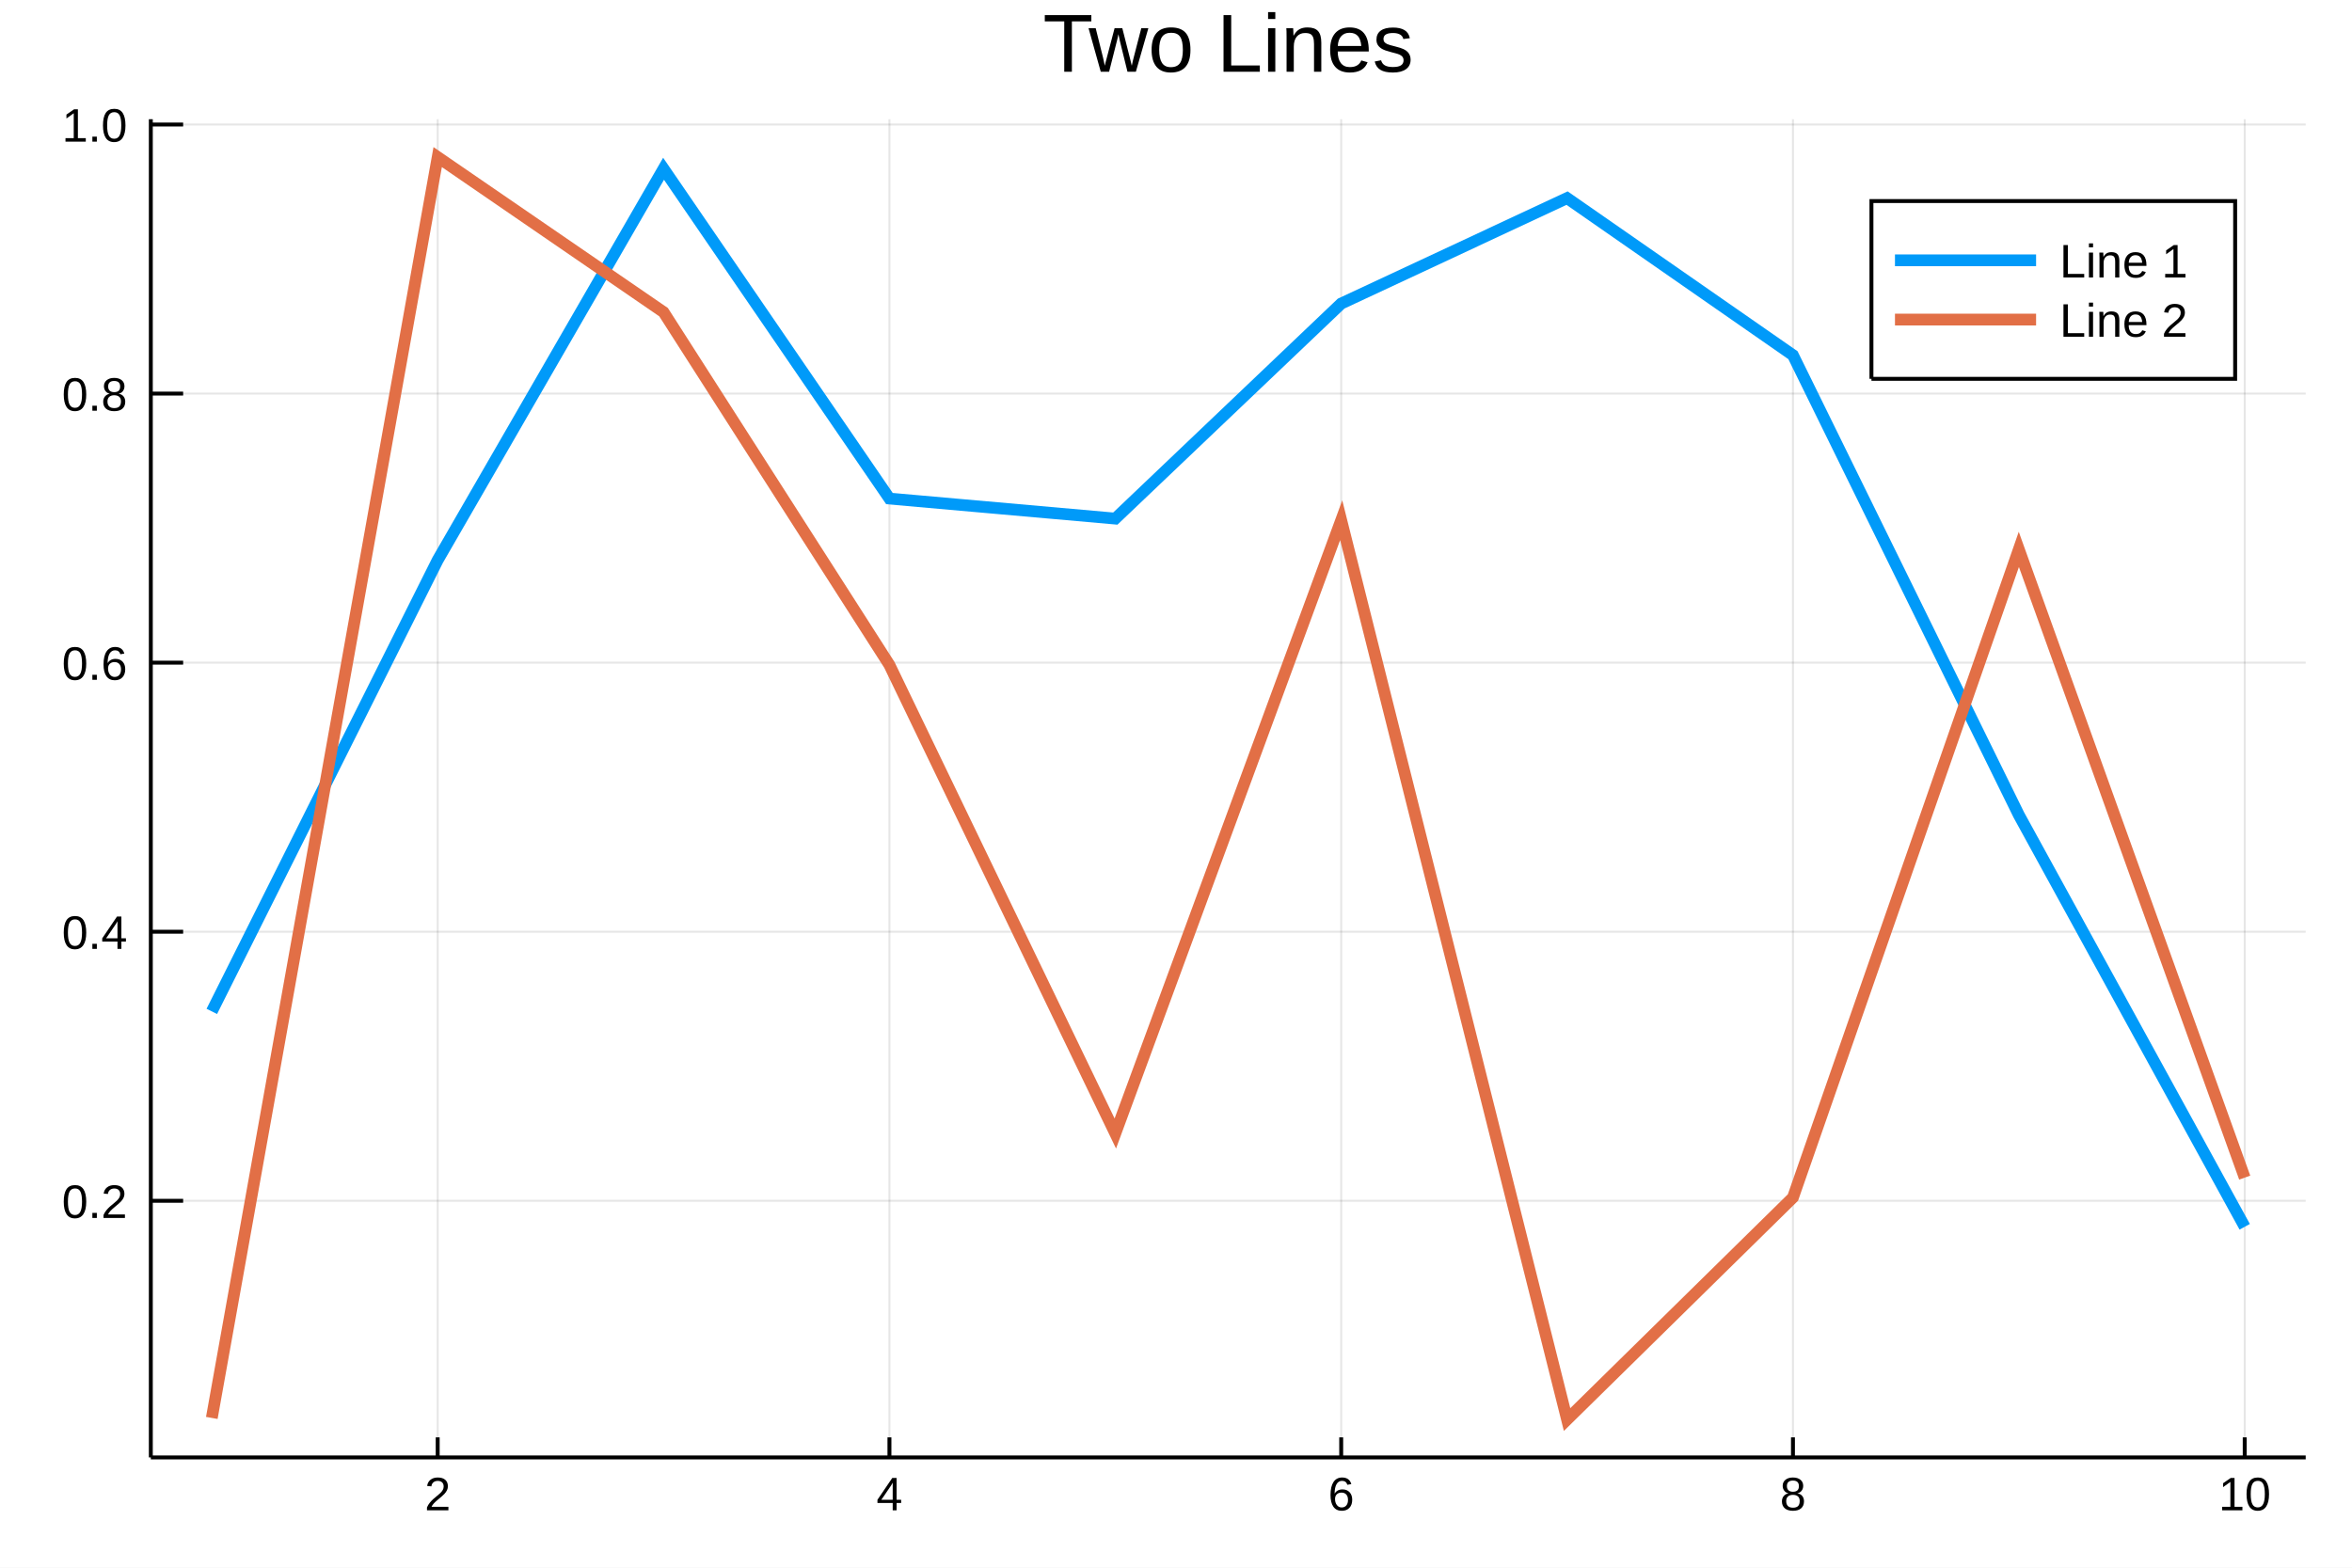
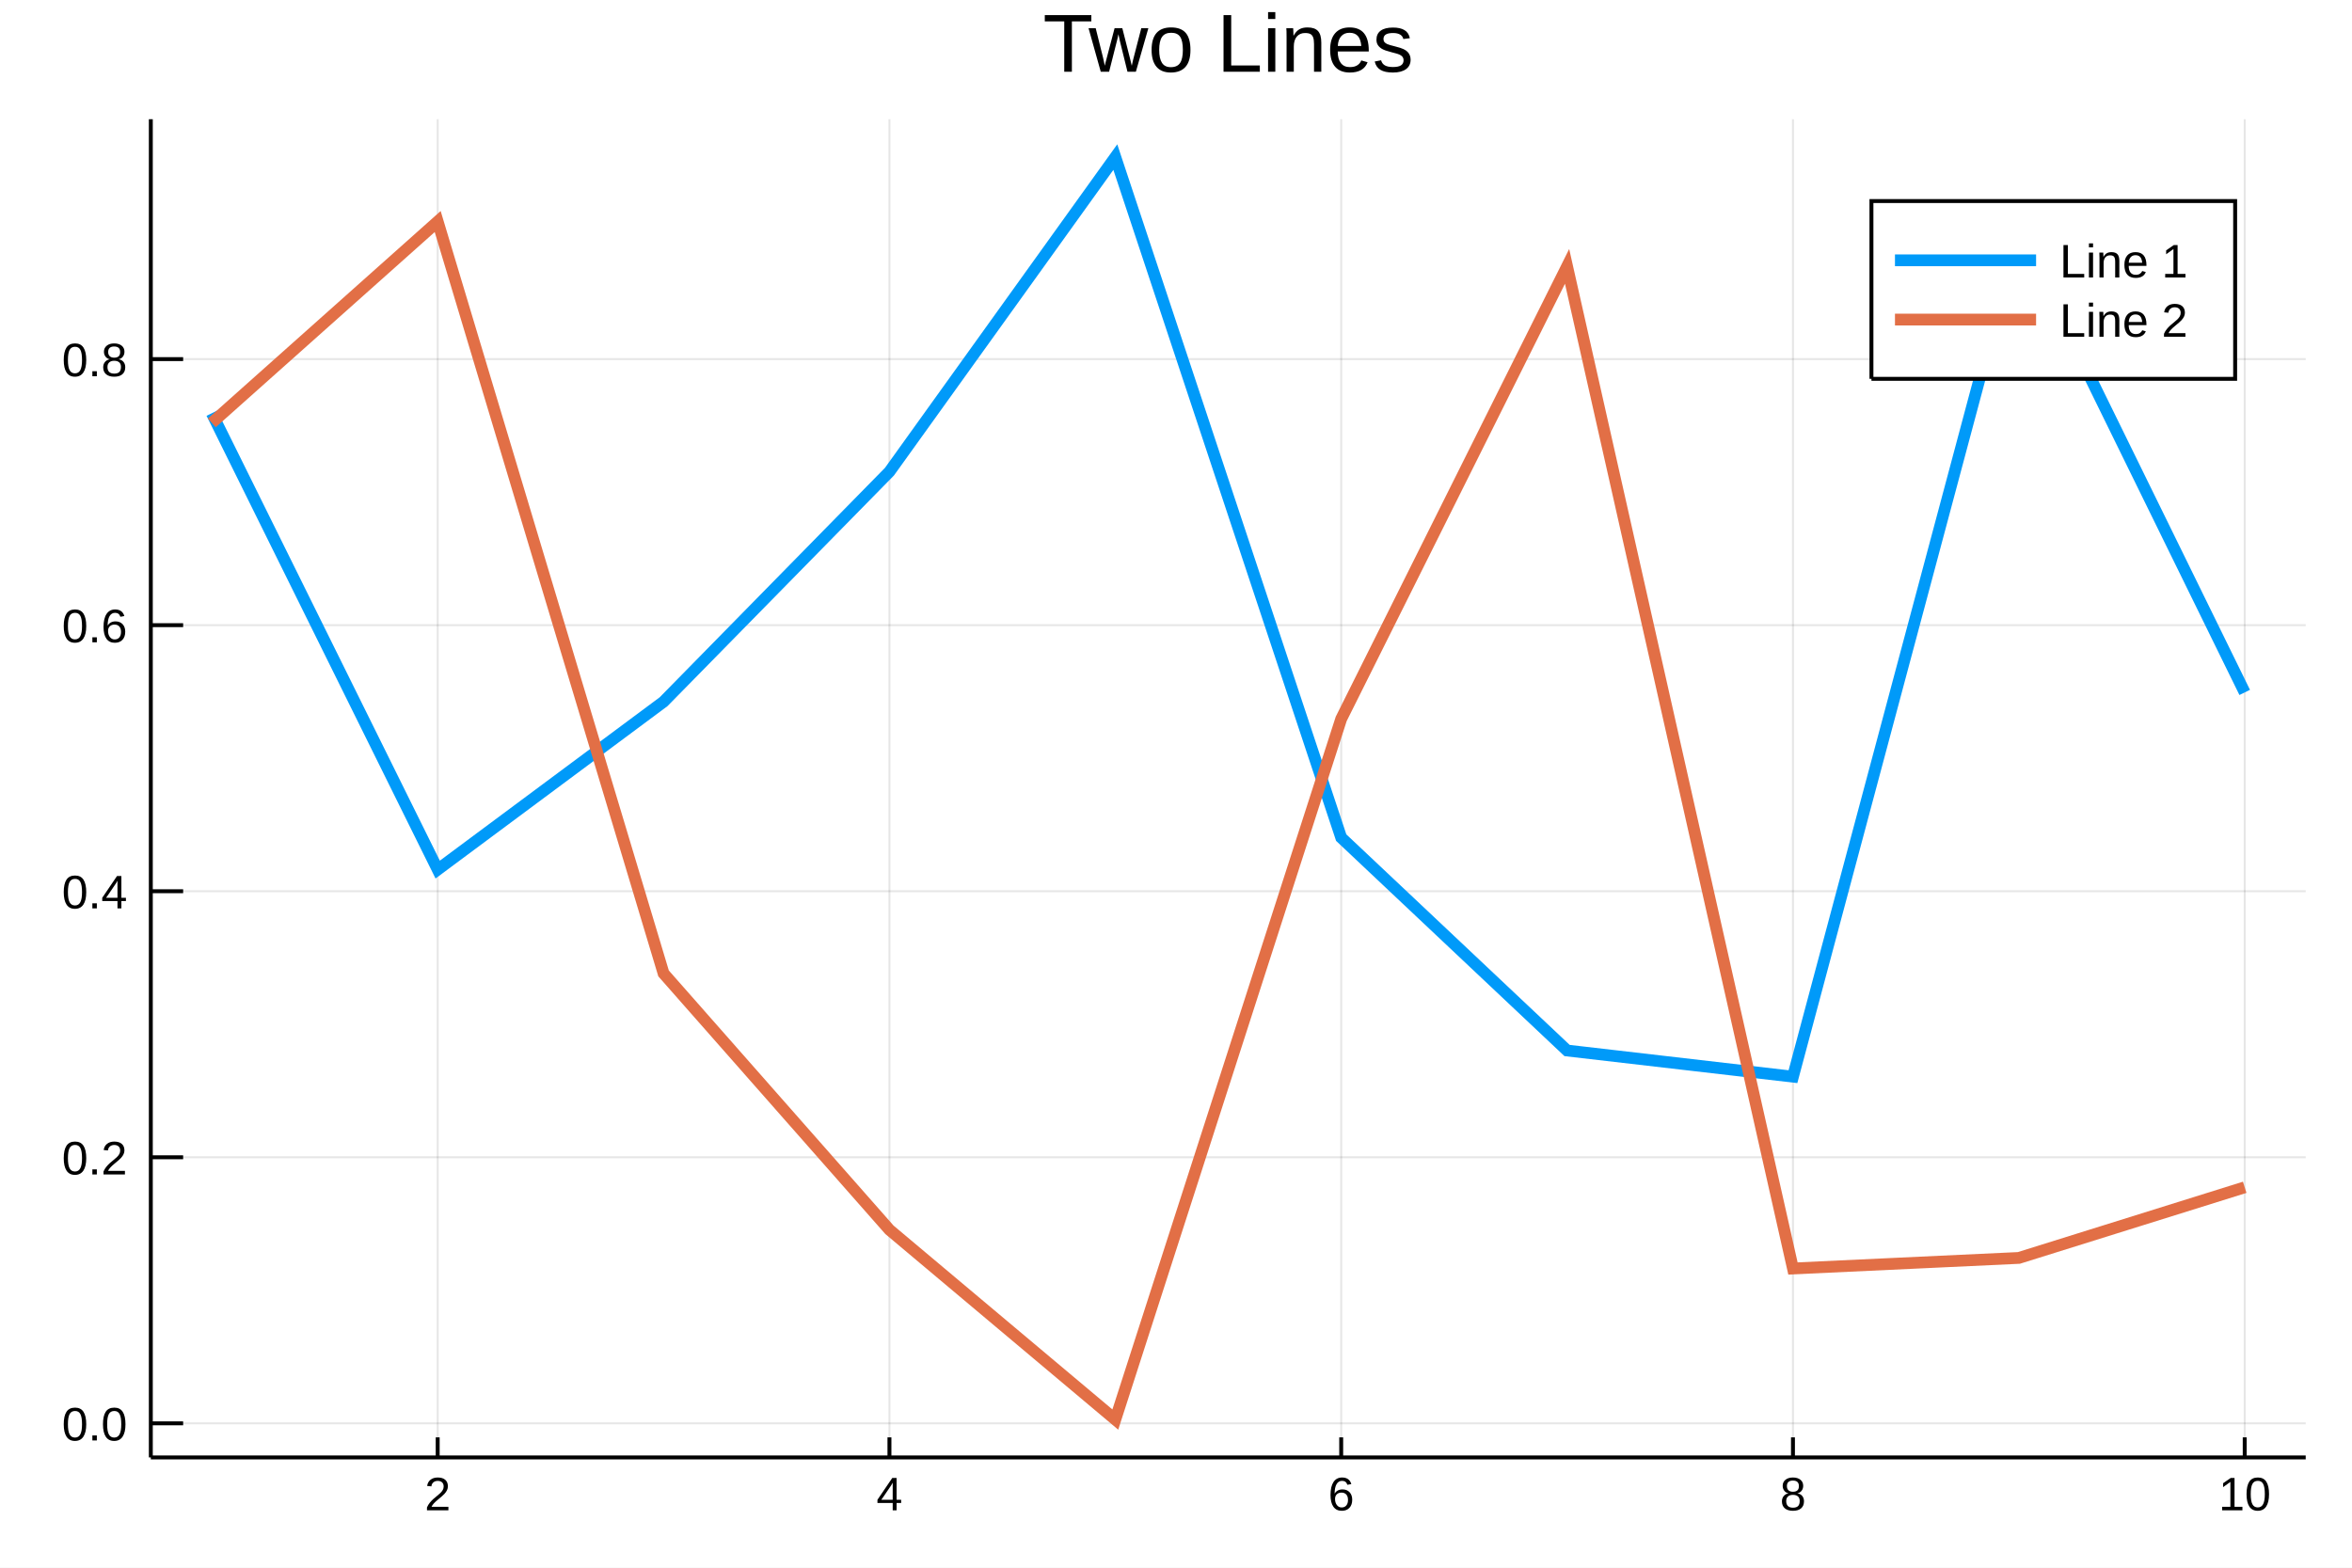
<svg xmlns="http://www.w3.org/2000/svg" width="600" height="400" viewBox="0 0 2400 1600">
  <defs>
-     <clipPath id="clip1700">
+     <clipPath id="clip2200">
      <rect x="0" y="0" width="2400" height="1600" />
    </clipPath>
  </defs>
-   <polygon clip-path="url(#clip1700)" points=" 0,1600 2400,1600 2400,0 0,0    " fill="#ffffff" fill-rule="evenodd" fill-opacity="1" />
+   <polygon clip-path="url(#clip2200)" points=" 0,1600 2400,1600 2400,0 0,0    " fill="#ffffff" fill-rule="evenodd" fill-opacity="1" />
  <defs>
-     <clipPath id="clip1701">
+     <clipPath id="clip2201">
      <rect x="480" y="0" width="1681" height="1600" />
    </clipPath>
  </defs>
-   <polygon clip-path="url(#clip1700)" points=" 153.898,1487.47 2352.76,1487.47 2352.76,121.675 153.898,121.675    " fill="#ffffff" fill-rule="evenodd" fill-opacity="1" />
+   <polygon clip-path="url(#clip2200)" points=" 153.898,1487.47 2352.76,1487.47 2352.76,121.675 153.898,121.675    " fill="#ffffff" fill-rule="evenodd" fill-opacity="1" />
  <defs>
-     <clipPath id="clip1702">
+     <clipPath id="clip2202">
      <rect x="153" y="121" width="2200" height="1367" />
    </clipPath>
  </defs>
-   <polyline clip-path="url(#clip1702)" style="stroke:#000000; stroke-width:2; stroke-opacity:0.1; fill:none" points="   446.618,1487.47 446.618,121.675    " />
-   <polyline clip-path="url(#clip1702)" style="stroke:#000000; stroke-width:2; stroke-opacity:0.1; fill:none" points="   907.595,1487.47 907.595,121.675    " />
-   <polyline clip-path="url(#clip1702)" style="stroke:#000000; stroke-width:2; stroke-opacity:0.1; fill:none" points="   1368.57,1487.47 1368.57,121.675    " />
-   <polyline clip-path="url(#clip1702)" style="stroke:#000000; stroke-width:2; stroke-opacity:0.1; fill:none" points="   1829.55,1487.47 1829.55,121.675    " />
-   <polyline clip-path="url(#clip1702)" style="stroke:#000000; stroke-width:2; stroke-opacity:0.1; fill:none" points="   2290.52,1487.47 2290.52,121.675    " />
-   <polyline clip-path="url(#clip1702)" style="stroke:#000000; stroke-width:2; stroke-opacity:0.1; fill:none" points="   153.898,1225.55 2352.76,1225.55    " />
-   <polyline clip-path="url(#clip1702)" style="stroke:#000000; stroke-width:2; stroke-opacity:0.1; fill:none" points="   153.898,950.933 2352.76,950.933    " />
-   <polyline clip-path="url(#clip1702)" style="stroke:#000000; stroke-width:2; stroke-opacity:0.1; fill:none" points="   153.898,676.318 2352.76,676.318    " />
-   <polyline clip-path="url(#clip1702)" style="stroke:#000000; stroke-width:2; stroke-opacity:0.1; fill:none" points="   153.898,401.704 2352.76,401.704    " />
-   <polyline clip-path="url(#clip1702)" style="stroke:#000000; stroke-width:2; stroke-opacity:0.1; fill:none" points="   153.898,127.089 2352.76,127.089    " />
-   <polyline clip-path="url(#clip1700)" style="stroke:#000000; stroke-width:4; stroke-opacity:1; fill:none" points="   153.898,1487.47 2352.76,1487.47    " />
-   <polyline clip-path="url(#clip1700)" style="stroke:#000000; stroke-width:4; stroke-opacity:1; fill:none" points="   153.898,1487.47 153.898,121.675    " />
-   <polyline clip-path="url(#clip1700)" style="stroke:#000000; stroke-width:4; stroke-opacity:1; fill:none" points="   446.618,1487.47 446.618,1466.99    " />
-   <polyline clip-path="url(#clip1700)" style="stroke:#000000; stroke-width:4; stroke-opacity:1; fill:none" points="   907.595,1487.47 907.595,1466.99    " />
-   <polyline clip-path="url(#clip1700)" style="stroke:#000000; stroke-width:4; stroke-opacity:1; fill:none" points="   1368.57,1487.47 1368.57,1466.99    " />
-   <polyline clip-path="url(#clip1700)" style="stroke:#000000; stroke-width:4; stroke-opacity:1; fill:none" points="   1829.55,1487.47 1829.55,1466.99    " />
-   <polyline clip-path="url(#clip1700)" style="stroke:#000000; stroke-width:4; stroke-opacity:1; fill:none" points="   2290.52,1487.47 2290.52,1466.99    " />
-   <polyline clip-path="url(#clip1700)" style="stroke:#000000; stroke-width:4; stroke-opacity:1; fill:none" points="   153.898,1225.55 186.881,1225.55    " />
-   <polyline clip-path="url(#clip1700)" style="stroke:#000000; stroke-width:4; stroke-opacity:1; fill:none" points="   153.898,950.933 186.881,950.933    " />
-   <polyline clip-path="url(#clip1700)" style="stroke:#000000; stroke-width:4; stroke-opacity:1; fill:none" points="   153.898,676.318 186.881,676.318    " />
-   <polyline clip-path="url(#clip1700)" style="stroke:#000000; stroke-width:4; stroke-opacity:1; fill:none" points="   153.898,401.704 186.881,401.704    " />
-   <polyline clip-path="url(#clip1700)" style="stroke:#000000; stroke-width:4; stroke-opacity:1; fill:none" points="   153.898,127.089 186.881,127.089    " />
-   <g clip-path="url(#clip1700)">
+   <polyline clip-path="url(#clip2202)" style="stroke:#000000; stroke-width:2; stroke-opacity:0.1; fill:none" points="   446.618,1487.47 446.618,121.675    " />
+   <polyline clip-path="url(#clip2202)" style="stroke:#000000; stroke-width:2; stroke-opacity:0.1; fill:none" points="   907.595,1487.47 907.595,121.675    " />
+   <polyline clip-path="url(#clip2202)" style="stroke:#000000; stroke-width:2; stroke-opacity:0.1; fill:none" points="   1368.57,1487.47 1368.57,121.675    " />
+   <polyline clip-path="url(#clip2202)" style="stroke:#000000; stroke-width:2; stroke-opacity:0.1; fill:none" points="   1829.55,1487.47 1829.55,121.675    " />
+   <polyline clip-path="url(#clip2202)" style="stroke:#000000; stroke-width:2; stroke-opacity:0.1; fill:none" points="   2290.52,1487.47 2290.52,121.675    " />
+   <polyline clip-path="url(#clip2202)" style="stroke:#000000; stroke-width:2; stroke-opacity:0.1; fill:none" points="   153.898,1452.67 2352.76,1452.67    " />
+   <polyline clip-path="url(#clip2202)" style="stroke:#000000; stroke-width:2; stroke-opacity:0.1; fill:none" points="   153.898,1181.13 2352.76,1181.13    " />
+   <polyline clip-path="url(#clip2202)" style="stroke:#000000; stroke-width:2; stroke-opacity:0.1; fill:none" points="   153.898,909.59 2352.76,909.59    " />
+   <polyline clip-path="url(#clip2202)" style="stroke:#000000; stroke-width:2; stroke-opacity:0.1; fill:none" points="   153.898,638.05 2352.76,638.05    " />
+   <polyline clip-path="url(#clip2202)" style="stroke:#000000; stroke-width:2; stroke-opacity:0.1; fill:none" points="   153.898,366.51 2352.76,366.51    " />
+   <polyline clip-path="url(#clip2200)" style="stroke:#000000; stroke-width:4; stroke-opacity:1; fill:none" points="   153.898,1487.47 2352.76,1487.47    " />
+   <polyline clip-path="url(#clip2200)" style="stroke:#000000; stroke-width:4; stroke-opacity:1; fill:none" points="   153.898,1487.47 153.898,121.675    " />
+   <polyline clip-path="url(#clip2200)" style="stroke:#000000; stroke-width:4; stroke-opacity:1; fill:none" points="   446.618,1487.47 446.618,1466.99    " />
+   <polyline clip-path="url(#clip2200)" style="stroke:#000000; stroke-width:4; stroke-opacity:1; fill:none" points="   907.595,1487.47 907.595,1466.99    " />
+   <polyline clip-path="url(#clip2200)" style="stroke:#000000; stroke-width:4; stroke-opacity:1; fill:none" points="   1368.57,1487.47 1368.57,1466.99    " />
+   <polyline clip-path="url(#clip2200)" style="stroke:#000000; stroke-width:4; stroke-opacity:1; fill:none" points="   1829.55,1487.47 1829.55,1466.99    " />
+   <polyline clip-path="url(#clip2200)" style="stroke:#000000; stroke-width:4; stroke-opacity:1; fill:none" points="   2290.52,1487.47 2290.52,1466.99    " />
+   <polyline clip-path="url(#clip2200)" style="stroke:#000000; stroke-width:4; stroke-opacity:1; fill:none" points="   153.898,1452.67 186.881,1452.67    " />
+   <polyline clip-path="url(#clip2200)" style="stroke:#000000; stroke-width:4; stroke-opacity:1; fill:none" points="   153.898,1181.13 186.881,1181.13    " />
+   <polyline clip-path="url(#clip2200)" style="stroke:#000000; stroke-width:4; stroke-opacity:1; fill:none" points="   153.898,909.59 186.881,909.59    " />
+   <polyline clip-path="url(#clip2200)" style="stroke:#000000; stroke-width:4; stroke-opacity:1; fill:none" points="   153.898,638.05 186.881,638.05    " />
+   <polyline clip-path="url(#clip2200)" style="stroke:#000000; stroke-width:4; stroke-opacity:1; fill:none" points="   153.898,366.51 186.881,366.51    " />
+   <g clip-path="url(#clip2200)">
    <text style="fill:#000000; fill-opacity:1; font-family:Arial,Helvetica Neue,Helvetica,sans-serif; font-size:48px; text-anchor:middle;" transform="rotate(0, 446.618, 1541.47)" x="446.618" y="1541.47">2</text>
  </g>
-   <g clip-path="url(#clip1700)">
+   <g clip-path="url(#clip2200)">
    <text style="fill:#000000; fill-opacity:1; font-family:Arial,Helvetica Neue,Helvetica,sans-serif; font-size:48px; text-anchor:middle;" transform="rotate(0, 907.595, 1541.47)" x="907.595" y="1541.47">4</text>
  </g>
-   <g clip-path="url(#clip1700)">
+   <g clip-path="url(#clip2200)">
    <text style="fill:#000000; fill-opacity:1; font-family:Arial,Helvetica Neue,Helvetica,sans-serif; font-size:48px; text-anchor:middle;" transform="rotate(0, 1368.57, 1541.47)" x="1368.57" y="1541.47">6</text>
  </g>
-   <g clip-path="url(#clip1700)">
+   <g clip-path="url(#clip2200)">
    <text style="fill:#000000; fill-opacity:1; font-family:Arial,Helvetica Neue,Helvetica,sans-serif; font-size:48px; text-anchor:middle;" transform="rotate(0, 1829.55, 1541.47)" x="1829.55" y="1541.47">8</text>
  </g>
-   <g clip-path="url(#clip1700)">
+   <g clip-path="url(#clip2200)">
    <text style="fill:#000000; fill-opacity:1; font-family:Arial,Helvetica Neue,Helvetica,sans-serif; font-size:48px; text-anchor:middle;" transform="rotate(0, 2290.52, 1541.47)" x="2290.52" y="1541.47">10</text>
  </g>
-   <g clip-path="url(#clip1700)">
-     <text style="fill:#000000; fill-opacity:1; font-family:Arial,Helvetica Neue,Helvetica,sans-serif; font-size:48px; text-anchor:end;" transform="rotate(0, 129.898, 1243.05)" x="129.898" y="1243.05">0.2</text>
+   <g clip-path="url(#clip2200)">
+     <text style="fill:#000000; fill-opacity:1; font-family:Arial,Helvetica Neue,Helvetica,sans-serif; font-size:48px; text-anchor:end;" transform="rotate(0, 129.898, 1470.17)" x="129.898" y="1470.17">0.0</text>
  </g>
-   <g clip-path="url(#clip1700)">
-     <text style="fill:#000000; fill-opacity:1; font-family:Arial,Helvetica Neue,Helvetica,sans-serif; font-size:48px; text-anchor:end;" transform="rotate(0, 129.898, 968.433)" x="129.898" y="968.433">0.4</text>
+   <g clip-path="url(#clip2200)">
+     <text style="fill:#000000; fill-opacity:1; font-family:Arial,Helvetica Neue,Helvetica,sans-serif; font-size:48px; text-anchor:end;" transform="rotate(0, 129.898, 1198.63)" x="129.898" y="1198.63">0.2</text>
  </g>
-   <g clip-path="url(#clip1700)">
-     <text style="fill:#000000; fill-opacity:1; font-family:Arial,Helvetica Neue,Helvetica,sans-serif; font-size:48px; text-anchor:end;" transform="rotate(0, 129.898, 693.818)" x="129.898" y="693.818">0.6</text>
+   <g clip-path="url(#clip2200)">
+     <text style="fill:#000000; fill-opacity:1; font-family:Arial,Helvetica Neue,Helvetica,sans-serif; font-size:48px; text-anchor:end;" transform="rotate(0, 129.898, 927.09)" x="129.898" y="927.09">0.4</text>
  </g>
-   <g clip-path="url(#clip1700)">
-     <text style="fill:#000000; fill-opacity:1; font-family:Arial,Helvetica Neue,Helvetica,sans-serif; font-size:48px; text-anchor:end;" transform="rotate(0, 129.898, 419.204)" x="129.898" y="419.204">0.8</text>
+   <g clip-path="url(#clip2200)">
+     <text style="fill:#000000; fill-opacity:1; font-family:Arial,Helvetica Neue,Helvetica,sans-serif; font-size:48px; text-anchor:end;" transform="rotate(0, 129.898, 655.55)" x="129.898" y="655.55">0.6</text>
  </g>
-   <g clip-path="url(#clip1700)">
-     <text style="fill:#000000; fill-opacity:1; font-family:Arial,Helvetica Neue,Helvetica,sans-serif; font-size:48px; text-anchor:end;" transform="rotate(0, 129.898, 144.589)" x="129.898" y="144.589">1.0</text>
+   <g clip-path="url(#clip2200)">
+     <text style="fill:#000000; fill-opacity:1; font-family:Arial,Helvetica Neue,Helvetica,sans-serif; font-size:48px; text-anchor:end;" transform="rotate(0, 129.898, 384.01)" x="129.898" y="384.01">0.8</text>
  </g>
-   <g clip-path="url(#clip1700)">
+   <g clip-path="url(#clip2200)">
    <text style="fill:#000000; fill-opacity:1; font-family:Arial,Helvetica Neue,Helvetica,sans-serif; font-size:84px; text-anchor:middle;" transform="rotate(0, 1253.33, 73.2)" x="1253.33" y="73.2">Two Lines</text>
  </g>
-   <polyline clip-path="url(#clip1702)" style="stroke:#009af9; stroke-width:12; stroke-opacity:1; fill:none" points="   216.13,1032.24 446.618,571.627 677.106,172.239 907.595,508.85 1138.08,529.274 1368.57,309.81 1599.06,202.203 1829.55,362.505 2060.04,831.754 2290.52,1252.07       " />
-   <polyline clip-path="url(#clip1702)" style="stroke:#e26f46; stroke-width:12; stroke-opacity:1; fill:none" points="   216.13,1447.15 446.618,160.33 677.106,318.578 907.595,678.676 1138.08,1156.86 1368.57,530.94 1599.06,1448.82 1829.55,1222.19 2060.04,560.704 2290.52,1201.89       " />
-   <polygon clip-path="url(#clip1700)" points=" 1909.64,386.635 2280.76,386.635 2280.76,205.195 1909.64,205.195    " fill="#ffffff" fill-rule="evenodd" fill-opacity="1" />
-   <polyline clip-path="url(#clip1700)" style="stroke:#000000; stroke-width:4; stroke-opacity:1; fill:none" points="   1909.64,386.635 2280.76,386.635 2280.76,205.195 1909.64,205.195 1909.64,386.635    " />
-   <polyline clip-path="url(#clip1700)" style="stroke:#009af9; stroke-width:12; stroke-opacity:1; fill:none" points="   1933.64,265.675 2077.64,265.675    " />
-   <g clip-path="url(#clip1700)">
+   <polyline clip-path="url(#clip2202)" style="stroke:#009af9; stroke-width:12; stroke-opacity:1; fill:none" points="   216.13,421.739 446.618,887.508 677.106,716.185 907.595,481.4 1138.08,160.33 1368.57,854.867 1599.06,1072.17 1829.55,1098.87 2060.04,236.732 2290.52,706.695       " />
+   <polyline clip-path="url(#clip2202)" style="stroke:#e26f46; stroke-width:12; stroke-opacity:1; fill:none" points="   216.13,431.599 446.618,226.095 677.106,993.478 907.595,1255.15 1138.08,1448.82 1368.57,733.707 1599.06,271.864 1829.55,1294.63 2060.04,1283.86 2290.52,1211.78       " />
+   <polygon clip-path="url(#clip2200)" points=" 1909.64,386.635 2280.76,386.635 2280.76,205.195 1909.64,205.195    " fill="#ffffff" fill-rule="evenodd" fill-opacity="1" />
+   <polyline clip-path="url(#clip2200)" style="stroke:#000000; stroke-width:4; stroke-opacity:1; fill:none" points="   1909.64,386.635 2280.76,386.635 2280.76,205.195 1909.64,205.195 1909.64,386.635    " />
+   <polyline clip-path="url(#clip2200)" style="stroke:#009af9; stroke-width:12; stroke-opacity:1; fill:none" points="   1933.64,265.675 2077.64,265.675    " />
+   <g clip-path="url(#clip2200)">
    <text style="fill:#000000; fill-opacity:1; font-family:Arial,Helvetica Neue,Helvetica,sans-serif; font-size:48px; text-anchor:start;" transform="rotate(0, 2101.64, 283.175)" x="2101.64" y="283.175">Line 1</text>
  </g>
-   <polyline clip-path="url(#clip1700)" style="stroke:#e26f46; stroke-width:12; stroke-opacity:1; fill:none" points="   1933.64,326.155 2077.64,326.155    " />
-   <g clip-path="url(#clip1700)">
+   <polyline clip-path="url(#clip2200)" style="stroke:#e26f46; stroke-width:12; stroke-opacity:1; fill:none" points="   1933.64,326.155 2077.64,326.155    " />
+   <g clip-path="url(#clip2200)">
    <text style="fill:#000000; fill-opacity:1; font-family:Arial,Helvetica Neue,Helvetica,sans-serif; font-size:48px; text-anchor:start;" transform="rotate(0, 2101.64, 343.655)" x="2101.64" y="343.655">Line 2</text>
  </g>
</svg>
